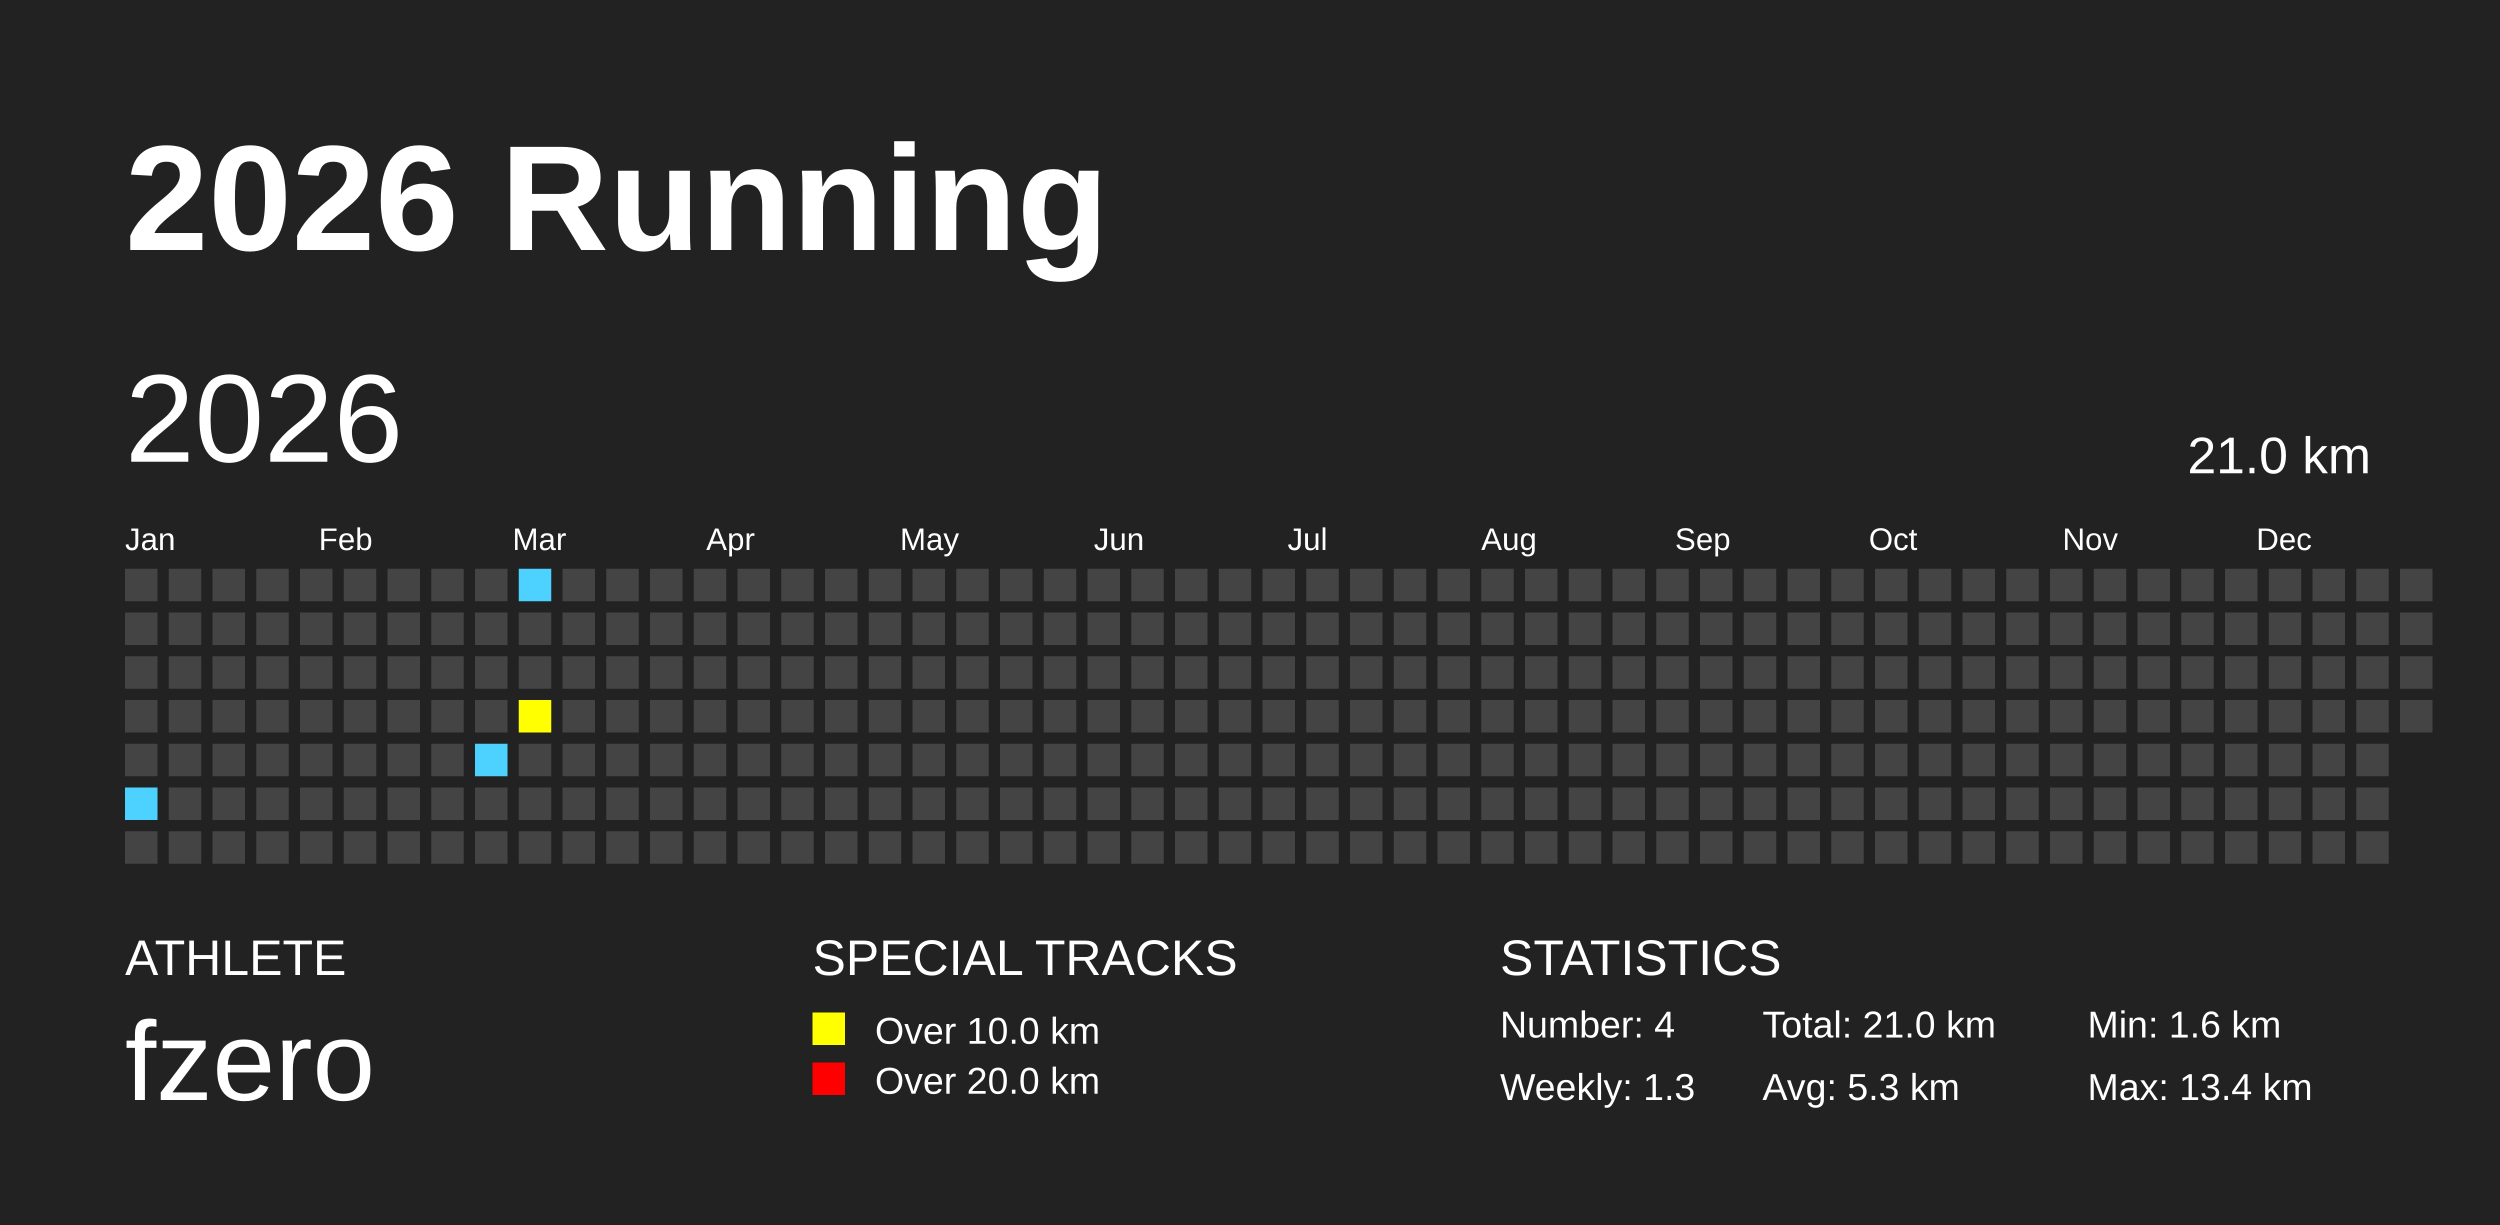
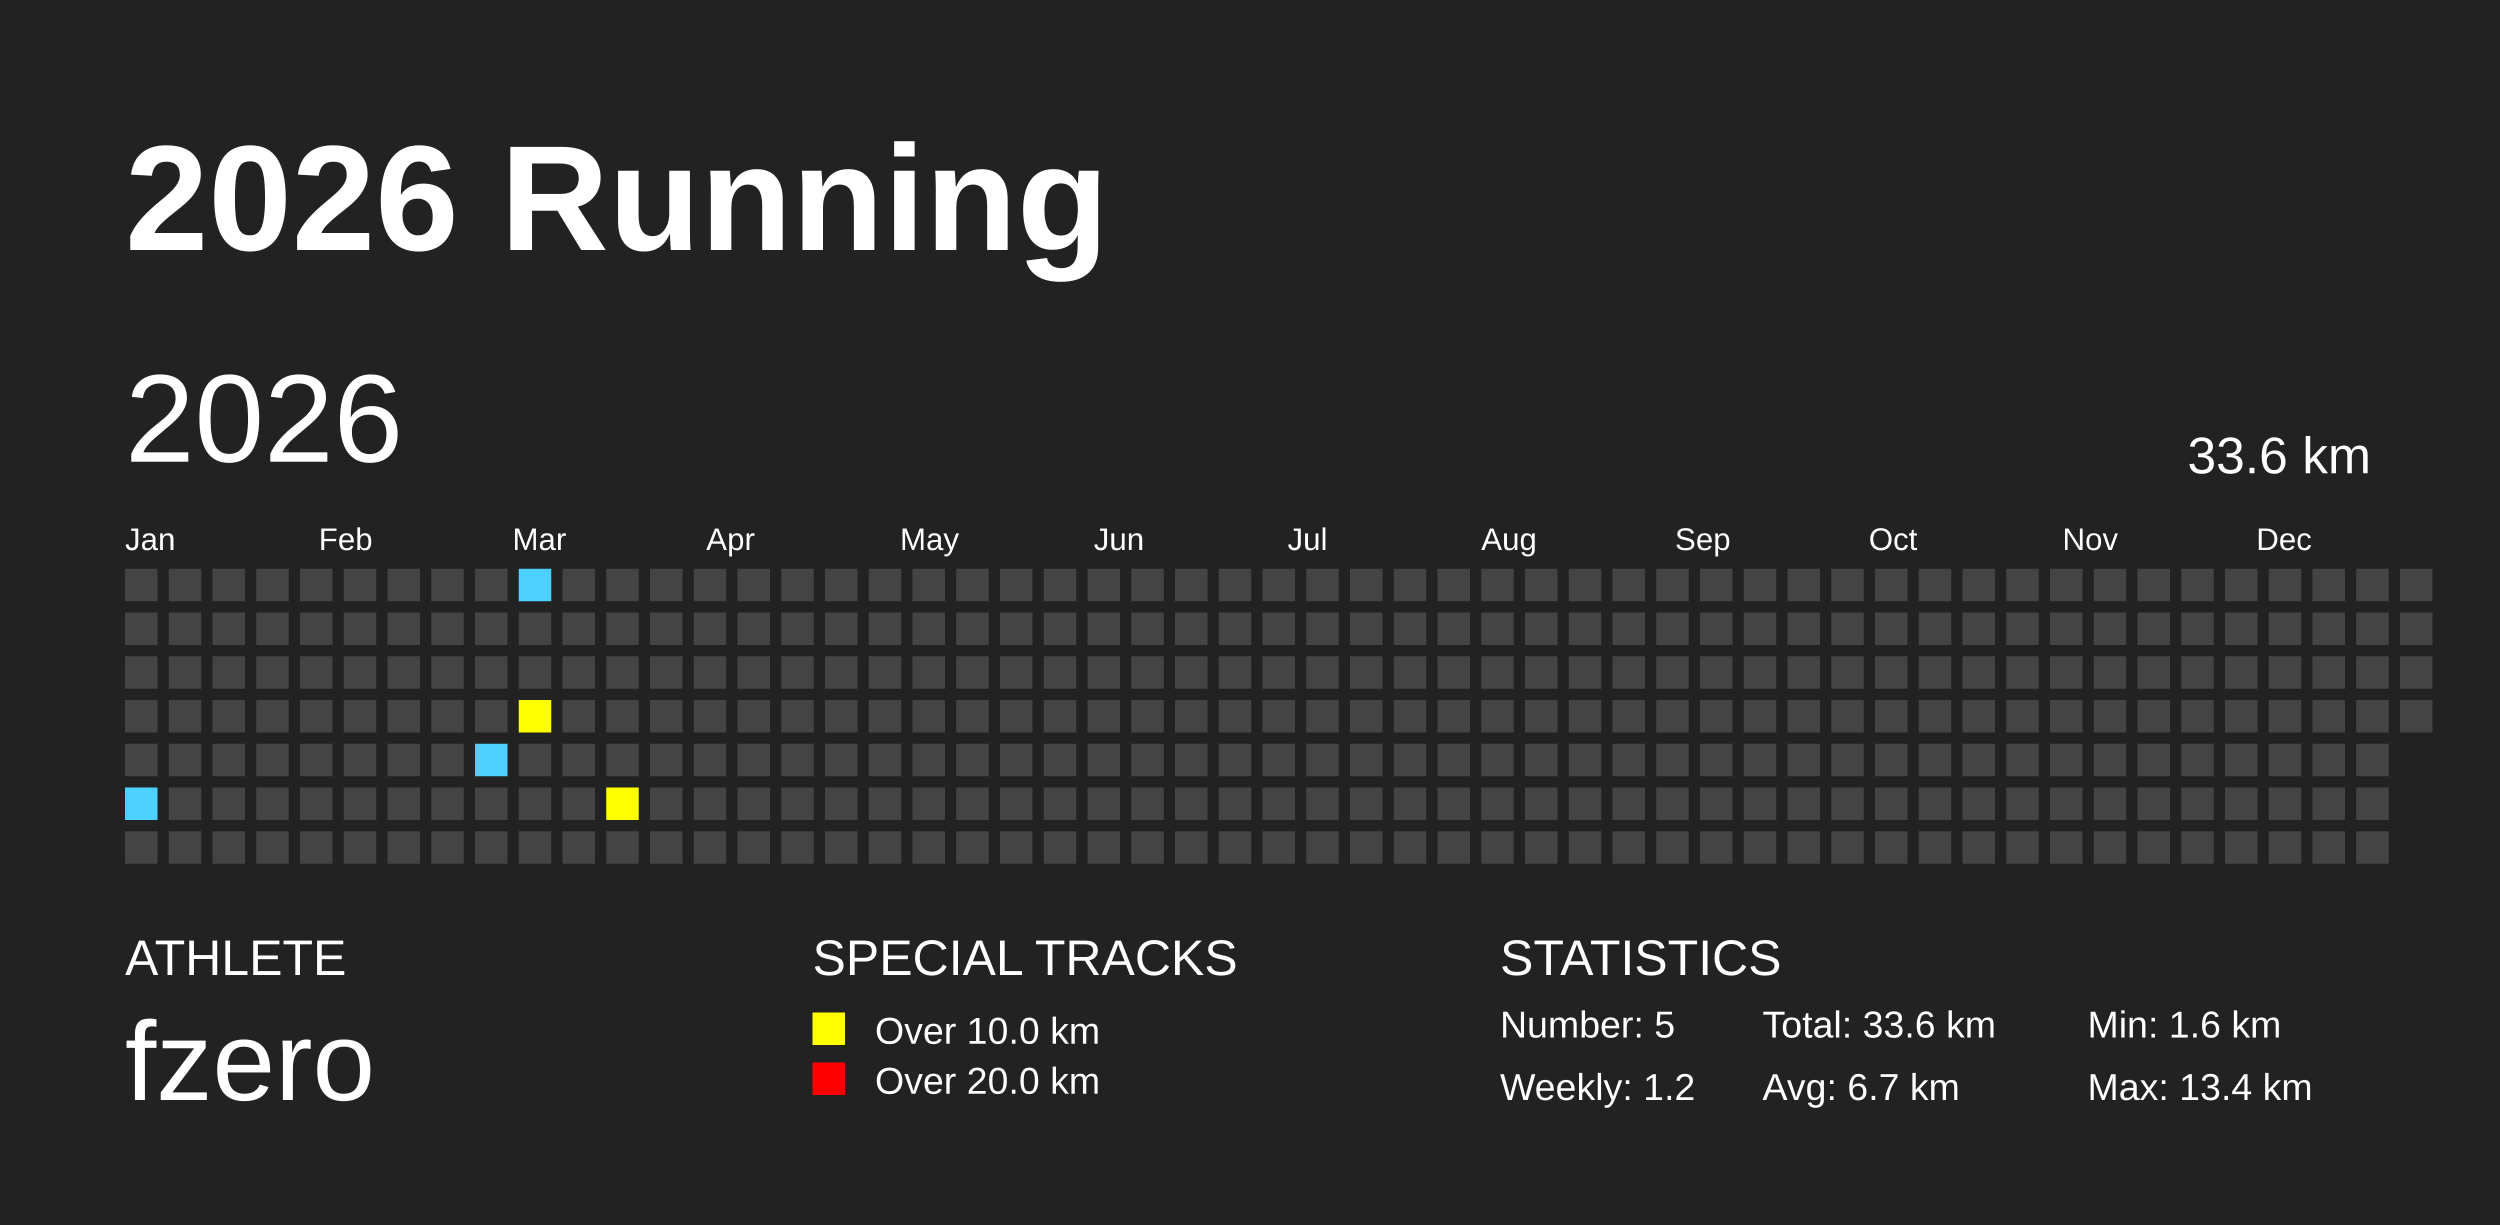
<svg xmlns="http://www.w3.org/2000/svg" baseProfile="full" height="98mm" version="1.1" viewBox="0,0,200,98" width="200mm">
  <defs />
  <rect fill="#222222" height="98" width="200" x="0" y="0" />
  <text fill="#FFFFFF" style="font-size:12px; font-family:Arial; font-weight:bold;" x="10" y="20">2026 Running</text>
  <text fill="#FFFFFF" style="font-size:4px; font-family:Arial" x="10" y="78">ATHLETE</text>
  <text fill="#FFFFFF" style="font-size:9px; font-family:Arial" x="10" y="88">fzero</text>
  <text fill="#FFFFFF" style="font-size:4px; font-family:Arial" x="65" y="78">SPECIAL TRACKS</text>
  <rect fill="yellow" height="2.6" width="2.6" x="65" y="81" />
  <text fill="#FFFFFF" style="font-size:3px; font-family:Arial" x="70" y="83.5">Over 10.0 km</text>
  <rect fill="red" height="2.6" width="2.6" x="65" y="85" />
  <text fill="#FFFFFF" style="font-size:3px; font-family:Arial" x="70" y="87.5">Over 20.0 km</text>
  <text fill="#FFFFFF" style="font-size:4px; font-family:Arial" x="120" y="78">STATISTICS</text>
-   <text fill="#FFFFFF" style="font-size:3px; font-family:Arial" x="120" y="83">Number: 4</text>
-   <text fill="#FFFFFF" style="font-size:3px; font-family:Arial" x="120" y="88">Weekly: 1.3</text>
-   <text fill="#FFFFFF" style="font-size:3px; font-family:Arial" x="141" y="83">Total: 21.0 km</text>
-   <text fill="#FFFFFF" style="font-size:3px; font-family:Arial" x="141" y="88">Avg: 5.3 km</text>
+   <text fill="#FFFFFF" style="font-size:3px; font-family:Arial" x="120" y="83">Number: 5</text>
+   <text fill="#FFFFFF" style="font-size:3px; font-family:Arial" x="120" y="88">Weekly: 1.2</text>
+   <text fill="#FFFFFF" style="font-size:3px; font-family:Arial" x="141" y="83">Total: 33.6 km</text>
+   <text fill="#FFFFFF" style="font-size:3px; font-family:Arial" x="141" y="88">Avg: 6.7 km</text>
  <text fill="#FFFFFF" style="font-size:3px; font-family:Arial" x="167" y="83">Min: 1.6 km</text>
  <text fill="#FFFFFF" style="font-size:3px; font-family:Arial" x="167" y="88">Max: 13.4 km</text>
  <text dominant-baseline="hanging" fill="#FFFFFF" style="font-size:10.0px; font-family:Arial;" x="10" y="30">2026</text>
-   <text dominant-baseline="hanging" fill="#FFFFFF" style="font-size:4.125px; font-family:Arial;" x="175" y="35">21.0 km</text>
+   <text dominant-baseline="hanging" fill="#FFFFFF" style="font-size:4.125px; font-family:Arial;" x="175" y="35">33.6 km</text>
  <text fill="#FFFFFF" style="font-size:2.5px; font-family:Arial" x="10.0" y="44">Jan</text>
  <text fill="#FFFFFF" style="font-size:2.5px; font-family:Arial" x="25.5" y="44">Feb</text>
  <text fill="#FFFFFF" style="font-size:2.5px; font-family:Arial" x="41.0" y="44">Mar</text>
  <text fill="#FFFFFF" style="font-size:2.5px; font-family:Arial" x="56.5" y="44">Apr</text>
  <text fill="#FFFFFF" style="font-size:2.5px; font-family:Arial" x="72.0" y="44">May</text>
  <text fill="#FFFFFF" style="font-size:2.5px; font-family:Arial" x="87.5" y="44">Jun</text>
  <text fill="#FFFFFF" style="font-size:2.5px; font-family:Arial" x="103.0" y="44">Jul</text>
  <text fill="#FFFFFF" style="font-size:2.5px; font-family:Arial" x="118.5" y="44">Aug</text>
  <text fill="#FFFFFF" style="font-size:2.5px; font-family:Arial" x="134.0" y="44">Sep</text>
  <text fill="#FFFFFF" style="font-size:2.5px; font-family:Arial" x="149.5" y="44">Oct</text>
  <text fill="#FFFFFF" style="font-size:2.5px; font-family:Arial" x="165.0" y="44">Nov</text>
  <text fill="#FFFFFF" style="font-size:2.5px; font-family:Arial" x="180.5" y="44">Dec</text>
  <rect fill="#444444" height="2.6" width="2.6" x="10.0" y="45.5" />
  <rect fill="#444444" height="2.6" width="2.6" x="10.0" y="49.0" />
  <rect fill="#444444" height="2.6" width="2.6" x="10.0" y="52.5" />
  <rect fill="#444444" height="2.6" width="2.6" x="10.0" y="56.0" />
  <rect fill="#444444" height="2.6" width="2.6" x="10.0" y="59.5" />
  <rect fill="#4DD2FF" height="2.6" width="2.6" x="10.0" y="63.0" />
  <rect fill="#444444" height="2.6" width="2.6" x="10.0" y="66.5" />
  <rect fill="#444444" height="2.6" width="2.6" x="13.5" y="45.5" />
  <rect fill="#444444" height="2.6" width="2.6" x="13.5" y="49.0" />
  <rect fill="#444444" height="2.6" width="2.6" x="13.5" y="52.5" />
  <rect fill="#444444" height="2.6" width="2.6" x="13.5" y="56.0" />
  <rect fill="#444444" height="2.6" width="2.6" x="13.5" y="59.5" />
  <rect fill="#444444" height="2.6" width="2.6" x="13.5" y="63.0" />
  <rect fill="#444444" height="2.6" width="2.6" x="13.5" y="66.5" />
  <rect fill="#444444" height="2.6" width="2.6" x="17.0" y="45.5" />
  <rect fill="#444444" height="2.6" width="2.6" x="17.0" y="49.0" />
  <rect fill="#444444" height="2.6" width="2.6" x="17.0" y="52.5" />
  <rect fill="#444444" height="2.6" width="2.6" x="17.0" y="56.0" />
  <rect fill="#444444" height="2.6" width="2.6" x="17.0" y="59.5" />
  <rect fill="#444444" height="2.6" width="2.6" x="17.0" y="63.0" />
  <rect fill="#444444" height="2.6" width="2.6" x="17.0" y="66.5" />
  <rect fill="#444444" height="2.6" width="2.6" x="20.5" y="45.5" />
  <rect fill="#444444" height="2.6" width="2.6" x="20.5" y="49.0" />
  <rect fill="#444444" height="2.6" width="2.6" x="20.5" y="52.5" />
  <rect fill="#444444" height="2.6" width="2.6" x="20.5" y="56.0" />
  <rect fill="#444444" height="2.6" width="2.6" x="20.5" y="59.5" />
  <rect fill="#444444" height="2.6" width="2.6" x="20.5" y="63.0" />
  <rect fill="#444444" height="2.6" width="2.6" x="20.5" y="66.5" />
  <rect fill="#444444" height="2.6" width="2.6" x="24.0" y="45.5" />
  <rect fill="#444444" height="2.6" width="2.6" x="24.0" y="49.0" />
  <rect fill="#444444" height="2.6" width="2.6" x="24.0" y="52.5" />
  <rect fill="#444444" height="2.6" width="2.6" x="24.0" y="56.0" />
  <rect fill="#444444" height="2.6" width="2.6" x="24.0" y="59.5" />
  <rect fill="#444444" height="2.6" width="2.6" x="24.0" y="63.0" />
  <rect fill="#444444" height="2.6" width="2.6" x="24.0" y="66.5" />
  <rect fill="#444444" height="2.6" width="2.6" x="27.5" y="45.5" />
  <rect fill="#444444" height="2.6" width="2.6" x="27.5" y="49.0" />
  <rect fill="#444444" height="2.6" width="2.6" x="27.5" y="52.5" />
  <rect fill="#444444" height="2.6" width="2.6" x="27.5" y="56.0" />
  <rect fill="#444444" height="2.6" width="2.6" x="27.5" y="59.5" />
  <rect fill="#444444" height="2.6" width="2.6" x="27.5" y="63.0" />
  <rect fill="#444444" height="2.6" width="2.6" x="27.5" y="66.5" />
  <rect fill="#444444" height="2.6" width="2.6" x="31.0" y="45.5" />
  <rect fill="#444444" height="2.6" width="2.6" x="31.0" y="49.0" />
  <rect fill="#444444" height="2.6" width="2.6" x="31.0" y="52.5" />
  <rect fill="#444444" height="2.6" width="2.6" x="31.0" y="56.0" />
  <rect fill="#444444" height="2.6" width="2.6" x="31.0" y="59.5" />
  <rect fill="#444444" height="2.6" width="2.6" x="31.0" y="63.0" />
  <rect fill="#444444" height="2.6" width="2.6" x="31.0" y="66.5" />
  <rect fill="#444444" height="2.6" width="2.6" x="34.5" y="45.5" />
  <rect fill="#444444" height="2.6" width="2.6" x="34.5" y="49.0" />
  <rect fill="#444444" height="2.6" width="2.6" x="34.5" y="52.5" />
  <rect fill="#444444" height="2.6" width="2.6" x="34.5" y="56.0" />
  <rect fill="#444444" height="2.6" width="2.6" x="34.5" y="59.5" />
  <rect fill="#444444" height="2.6" width="2.6" x="34.5" y="63.0" />
  <rect fill="#444444" height="2.6" width="2.6" x="34.5" y="66.5" />
  <rect fill="#444444" height="2.6" width="2.6" x="38.0" y="45.5" />
  <rect fill="#444444" height="2.6" width="2.6" x="38.0" y="49.0" />
  <rect fill="#444444" height="2.6" width="2.6" x="38.0" y="52.5" />
  <rect fill="#444444" height="2.6" width="2.6" x="38.0" y="56.0" />
  <rect fill="#4DD2FF" height="2.6" width="2.6" x="38.0" y="59.5" />
  <rect fill="#444444" height="2.6" width="2.6" x="38.0" y="63.0" />
  <rect fill="#444444" height="2.6" width="2.6" x="38.0" y="66.5" />
  <rect fill="#4DD2FF" height="2.6" width="2.6" x="41.5" y="45.5" />
  <rect fill="#444444" height="2.6" width="2.6" x="41.5" y="49.0" />
  <rect fill="#444444" height="2.6" width="2.6" x="41.5" y="52.5" />
  <rect fill="yellow" height="2.6" width="2.6" x="41.5" y="56.0" />
  <rect fill="#444444" height="2.6" width="2.6" x="41.5" y="59.5" />
  <rect fill="#444444" height="2.6" width="2.6" x="41.5" y="63.0" />
  <rect fill="#444444" height="2.6" width="2.6" x="41.5" y="66.5" />
  <rect fill="#444444" height="2.6" width="2.6" x="45.0" y="45.5" />
  <rect fill="#444444" height="2.6" width="2.6" x="45.0" y="49.0" />
  <rect fill="#444444" height="2.6" width="2.6" x="45.0" y="52.5" />
  <rect fill="#444444" height="2.6" width="2.6" x="45.0" y="56.0" />
  <rect fill="#444444" height="2.6" width="2.6" x="45.0" y="59.5" />
  <rect fill="#444444" height="2.6" width="2.6" x="45.0" y="63.0" />
  <rect fill="#444444" height="2.6" width="2.6" x="45.0" y="66.5" />
  <rect fill="#444444" height="2.6" width="2.6" x="48.5" y="45.5" />
  <rect fill="#444444" height="2.6" width="2.6" x="48.5" y="49.0" />
  <rect fill="#444444" height="2.6" width="2.6" x="48.5" y="52.5" />
  <rect fill="#444444" height="2.6" width="2.6" x="48.5" y="56.0" />
  <rect fill="#444444" height="2.6" width="2.6" x="48.5" y="59.5" />
-   <rect fill="#444444" height="2.6" width="2.6" x="48.5" y="63.0" />
+   <rect fill="yellow" height="2.6" width="2.6" x="48.5" y="63.0" />
  <rect fill="#444444" height="2.6" width="2.6" x="48.5" y="66.5" />
  <rect fill="#444444" height="2.6" width="2.6" x="52.0" y="45.5" />
  <rect fill="#444444" height="2.6" width="2.6" x="52.0" y="49.0" />
  <rect fill="#444444" height="2.6" width="2.6" x="52.0" y="52.5" />
  <rect fill="#444444" height="2.6" width="2.6" x="52.0" y="56.0" />
  <rect fill="#444444" height="2.6" width="2.6" x="52.0" y="59.5" />
  <rect fill="#444444" height="2.6" width="2.6" x="52.0" y="63.0" />
  <rect fill="#444444" height="2.6" width="2.6" x="52.0" y="66.5" />
  <rect fill="#444444" height="2.6" width="2.6" x="55.5" y="45.5" />
  <rect fill="#444444" height="2.6" width="2.6" x="55.5" y="49.0" />
  <rect fill="#444444" height="2.6" width="2.6" x="55.5" y="52.5" />
  <rect fill="#444444" height="2.6" width="2.6" x="55.5" y="56.0" />
  <rect fill="#444444" height="2.6" width="2.6" x="55.5" y="59.5" />
  <rect fill="#444444" height="2.6" width="2.6" x="55.5" y="63.0" />
  <rect fill="#444444" height="2.6" width="2.6" x="55.5" y="66.5" />
  <rect fill="#444444" height="2.6" width="2.6" x="59.0" y="45.5" />
  <rect fill="#444444" height="2.6" width="2.6" x="59.0" y="49.0" />
  <rect fill="#444444" height="2.6" width="2.6" x="59.0" y="52.5" />
  <rect fill="#444444" height="2.6" width="2.6" x="59.0" y="56.0" />
  <rect fill="#444444" height="2.6" width="2.6" x="59.0" y="59.5" />
  <rect fill="#444444" height="2.6" width="2.6" x="59.0" y="63.0" />
  <rect fill="#444444" height="2.6" width="2.6" x="59.0" y="66.5" />
  <rect fill="#444444" height="2.6" width="2.6" x="62.5" y="45.5" />
  <rect fill="#444444" height="2.6" width="2.6" x="62.5" y="49.0" />
  <rect fill="#444444" height="2.6" width="2.6" x="62.5" y="52.5" />
  <rect fill="#444444" height="2.6" width="2.6" x="62.5" y="56.0" />
  <rect fill="#444444" height="2.6" width="2.6" x="62.5" y="59.5" />
  <rect fill="#444444" height="2.6" width="2.6" x="62.5" y="63.0" />
  <rect fill="#444444" height="2.6" width="2.6" x="62.5" y="66.5" />
  <rect fill="#444444" height="2.6" width="2.6" x="66.0" y="45.5" />
  <rect fill="#444444" height="2.6" width="2.6" x="66.0" y="49.0" />
  <rect fill="#444444" height="2.6" width="2.6" x="66.0" y="52.5" />
  <rect fill="#444444" height="2.6" width="2.6" x="66.0" y="56.0" />
  <rect fill="#444444" height="2.6" width="2.6" x="66.0" y="59.5" />
  <rect fill="#444444" height="2.6" width="2.6" x="66.0" y="63.0" />
  <rect fill="#444444" height="2.6" width="2.6" x="66.0" y="66.5" />
  <rect fill="#444444" height="2.6" width="2.6" x="69.5" y="45.5" />
  <rect fill="#444444" height="2.6" width="2.6" x="69.5" y="49.0" />
  <rect fill="#444444" height="2.6" width="2.6" x="69.5" y="52.5" />
  <rect fill="#444444" height="2.6" width="2.6" x="69.5" y="56.0" />
  <rect fill="#444444" height="2.6" width="2.6" x="69.5" y="59.5" />
  <rect fill="#444444" height="2.6" width="2.6" x="69.5" y="63.0" />
  <rect fill="#444444" height="2.6" width="2.6" x="69.5" y="66.5" />
  <rect fill="#444444" height="2.6" width="2.6" x="73.0" y="45.5" />
  <rect fill="#444444" height="2.6" width="2.6" x="73.0" y="49.0" />
  <rect fill="#444444" height="2.6" width="2.6" x="73.0" y="52.5" />
  <rect fill="#444444" height="2.6" width="2.6" x="73.0" y="56.0" />
  <rect fill="#444444" height="2.6" width="2.6" x="73.0" y="59.5" />
  <rect fill="#444444" height="2.6" width="2.6" x="73.0" y="63.0" />
  <rect fill="#444444" height="2.6" width="2.6" x="73.0" y="66.5" />
  <rect fill="#444444" height="2.6" width="2.6" x="76.5" y="45.5" />
  <rect fill="#444444" height="2.6" width="2.6" x="76.5" y="49.0" />
  <rect fill="#444444" height="2.6" width="2.6" x="76.5" y="52.5" />
  <rect fill="#444444" height="2.6" width="2.6" x="76.5" y="56.0" />
  <rect fill="#444444" height="2.6" width="2.6" x="76.5" y="59.5" />
  <rect fill="#444444" height="2.6" width="2.6" x="76.5" y="63.0" />
  <rect fill="#444444" height="2.6" width="2.6" x="76.5" y="66.5" />
  <rect fill="#444444" height="2.6" width="2.6" x="80.0" y="45.5" />
  <rect fill="#444444" height="2.6" width="2.6" x="80.0" y="49.0" />
  <rect fill="#444444" height="2.6" width="2.6" x="80.0" y="52.5" />
  <rect fill="#444444" height="2.6" width="2.6" x="80.0" y="56.0" />
  <rect fill="#444444" height="2.6" width="2.6" x="80.0" y="59.5" />
  <rect fill="#444444" height="2.6" width="2.6" x="80.0" y="63.0" />
  <rect fill="#444444" height="2.6" width="2.6" x="80.0" y="66.5" />
  <rect fill="#444444" height="2.6" width="2.6" x="83.5" y="45.5" />
  <rect fill="#444444" height="2.6" width="2.6" x="83.5" y="49.0" />
  <rect fill="#444444" height="2.6" width="2.6" x="83.5" y="52.5" />
  <rect fill="#444444" height="2.6" width="2.6" x="83.5" y="56.0" />
  <rect fill="#444444" height="2.6" width="2.6" x="83.5" y="59.5" />
  <rect fill="#444444" height="2.6" width="2.6" x="83.5" y="63.0" />
  <rect fill="#444444" height="2.6" width="2.6" x="83.5" y="66.5" />
  <rect fill="#444444" height="2.6" width="2.6" x="87.0" y="45.5" />
  <rect fill="#444444" height="2.6" width="2.6" x="87.0" y="49.0" />
  <rect fill="#444444" height="2.6" width="2.6" x="87.0" y="52.5" />
  <rect fill="#444444" height="2.6" width="2.6" x="87.0" y="56.0" />
  <rect fill="#444444" height="2.6" width="2.6" x="87.0" y="59.5" />
  <rect fill="#444444" height="2.6" width="2.6" x="87.0" y="63.0" />
  <rect fill="#444444" height="2.6" width="2.6" x="87.0" y="66.5" />
  <rect fill="#444444" height="2.6" width="2.6" x="90.5" y="45.5" />
  <rect fill="#444444" height="2.6" width="2.6" x="90.5" y="49.0" />
  <rect fill="#444444" height="2.6" width="2.6" x="90.5" y="52.5" />
  <rect fill="#444444" height="2.6" width="2.6" x="90.5" y="56.0" />
  <rect fill="#444444" height="2.6" width="2.6" x="90.5" y="59.5" />
  <rect fill="#444444" height="2.6" width="2.6" x="90.5" y="63.0" />
  <rect fill="#444444" height="2.6" width="2.6" x="90.5" y="66.5" />
  <rect fill="#444444" height="2.6" width="2.6" x="94.0" y="45.5" />
  <rect fill="#444444" height="2.6" width="2.6" x="94.0" y="49.0" />
  <rect fill="#444444" height="2.6" width="2.6" x="94.0" y="52.5" />
  <rect fill="#444444" height="2.6" width="2.6" x="94.0" y="56.0" />
  <rect fill="#444444" height="2.6" width="2.6" x="94.0" y="59.5" />
  <rect fill="#444444" height="2.6" width="2.6" x="94.0" y="63.0" />
  <rect fill="#444444" height="2.6" width="2.6" x="94.0" y="66.5" />
  <rect fill="#444444" height="2.6" width="2.6" x="97.5" y="45.5" />
  <rect fill="#444444" height="2.6" width="2.6" x="97.5" y="49.0" />
  <rect fill="#444444" height="2.6" width="2.6" x="97.5" y="52.5" />
  <rect fill="#444444" height="2.6" width="2.6" x="97.5" y="56.0" />
  <rect fill="#444444" height="2.6" width="2.6" x="97.5" y="59.5" />
  <rect fill="#444444" height="2.6" width="2.6" x="97.5" y="63.0" />
  <rect fill="#444444" height="2.6" width="2.6" x="97.5" y="66.5" />
  <rect fill="#444444" height="2.6" width="2.6" x="101.0" y="45.5" />
  <rect fill="#444444" height="2.6" width="2.6" x="101.0" y="49.0" />
  <rect fill="#444444" height="2.6" width="2.6" x="101.0" y="52.5" />
  <rect fill="#444444" height="2.6" width="2.6" x="101.0" y="56.0" />
  <rect fill="#444444" height="2.6" width="2.6" x="101.0" y="59.5" />
  <rect fill="#444444" height="2.6" width="2.6" x="101.0" y="63.0" />
  <rect fill="#444444" height="2.6" width="2.6" x="101.0" y="66.5" />
  <rect fill="#444444" height="2.6" width="2.6" x="104.5" y="45.5" />
  <rect fill="#444444" height="2.6" width="2.6" x="104.5" y="49.0" />
  <rect fill="#444444" height="2.6" width="2.6" x="104.5" y="52.5" />
  <rect fill="#444444" height="2.6" width="2.6" x="104.5" y="56.0" />
  <rect fill="#444444" height="2.6" width="2.6" x="104.5" y="59.5" />
  <rect fill="#444444" height="2.6" width="2.6" x="104.5" y="63.0" />
  <rect fill="#444444" height="2.6" width="2.6" x="104.5" y="66.5" />
  <rect fill="#444444" height="2.6" width="2.6" x="108.0" y="45.5" />
  <rect fill="#444444" height="2.6" width="2.6" x="108.0" y="49.0" />
  <rect fill="#444444" height="2.6" width="2.6" x="108.0" y="52.5" />
  <rect fill="#444444" height="2.6" width="2.6" x="108.0" y="56.0" />
  <rect fill="#444444" height="2.6" width="2.6" x="108.0" y="59.5" />
  <rect fill="#444444" height="2.6" width="2.6" x="108.0" y="63.0" />
  <rect fill="#444444" height="2.6" width="2.6" x="108.0" y="66.5" />
  <rect fill="#444444" height="2.6" width="2.6" x="111.5" y="45.5" />
  <rect fill="#444444" height="2.6" width="2.6" x="111.5" y="49.0" />
  <rect fill="#444444" height="2.6" width="2.6" x="111.5" y="52.5" />
  <rect fill="#444444" height="2.6" width="2.6" x="111.5" y="56.0" />
  <rect fill="#444444" height="2.6" width="2.6" x="111.5" y="59.5" />
  <rect fill="#444444" height="2.6" width="2.6" x="111.5" y="63.0" />
  <rect fill="#444444" height="2.6" width="2.6" x="111.5" y="66.5" />
  <rect fill="#444444" height="2.6" width="2.6" x="115.0" y="45.5" />
  <rect fill="#444444" height="2.6" width="2.6" x="115.0" y="49.0" />
  <rect fill="#444444" height="2.6" width="2.6" x="115.0" y="52.5" />
  <rect fill="#444444" height="2.6" width="2.6" x="115.0" y="56.0" />
  <rect fill="#444444" height="2.6" width="2.6" x="115.0" y="59.5" />
  <rect fill="#444444" height="2.6" width="2.6" x="115.0" y="63.0" />
  <rect fill="#444444" height="2.6" width="2.6" x="115.0" y="66.5" />
  <rect fill="#444444" height="2.6" width="2.6" x="118.5" y="45.5" />
  <rect fill="#444444" height="2.6" width="2.6" x="118.5" y="49.0" />
  <rect fill="#444444" height="2.6" width="2.6" x="118.5" y="52.5" />
  <rect fill="#444444" height="2.6" width="2.6" x="118.5" y="56.0" />
  <rect fill="#444444" height="2.6" width="2.6" x="118.5" y="59.5" />
  <rect fill="#444444" height="2.6" width="2.6" x="118.5" y="63.0" />
  <rect fill="#444444" height="2.6" width="2.6" x="118.5" y="66.5" />
  <rect fill="#444444" height="2.6" width="2.6" x="122.0" y="45.5" />
  <rect fill="#444444" height="2.6" width="2.6" x="122.0" y="49.0" />
  <rect fill="#444444" height="2.6" width="2.6" x="122.0" y="52.5" />
  <rect fill="#444444" height="2.6" width="2.6" x="122.0" y="56.0" />
  <rect fill="#444444" height="2.6" width="2.6" x="122.0" y="59.5" />
  <rect fill="#444444" height="2.6" width="2.6" x="122.0" y="63.0" />
  <rect fill="#444444" height="2.6" width="2.6" x="122.0" y="66.5" />
  <rect fill="#444444" height="2.6" width="2.6" x="125.5" y="45.5" />
  <rect fill="#444444" height="2.6" width="2.6" x="125.5" y="49.0" />
  <rect fill="#444444" height="2.6" width="2.6" x="125.5" y="52.5" />
  <rect fill="#444444" height="2.6" width="2.6" x="125.5" y="56.0" />
  <rect fill="#444444" height="2.6" width="2.6" x="125.5" y="59.5" />
  <rect fill="#444444" height="2.6" width="2.6" x="125.5" y="63.0" />
  <rect fill="#444444" height="2.6" width="2.6" x="125.5" y="66.5" />
  <rect fill="#444444" height="2.6" width="2.6" x="129.0" y="45.5" />
  <rect fill="#444444" height="2.6" width="2.6" x="129.0" y="49.0" />
  <rect fill="#444444" height="2.6" width="2.6" x="129.0" y="52.5" />
  <rect fill="#444444" height="2.6" width="2.6" x="129.0" y="56.0" />
  <rect fill="#444444" height="2.6" width="2.6" x="129.0" y="59.5" />
  <rect fill="#444444" height="2.6" width="2.6" x="129.0" y="63.0" />
  <rect fill="#444444" height="2.6" width="2.6" x="129.0" y="66.5" />
  <rect fill="#444444" height="2.6" width="2.6" x="132.5" y="45.5" />
  <rect fill="#444444" height="2.6" width="2.6" x="132.5" y="49.0" />
  <rect fill="#444444" height="2.6" width="2.6" x="132.5" y="52.5" />
  <rect fill="#444444" height="2.6" width="2.6" x="132.5" y="56.0" />
  <rect fill="#444444" height="2.6" width="2.6" x="132.5" y="59.5" />
  <rect fill="#444444" height="2.6" width="2.6" x="132.5" y="63.0" />
  <rect fill="#444444" height="2.6" width="2.6" x="132.5" y="66.5" />
  <rect fill="#444444" height="2.6" width="2.6" x="136.0" y="45.5" />
  <rect fill="#444444" height="2.6" width="2.6" x="136.0" y="49.0" />
  <rect fill="#444444" height="2.6" width="2.6" x="136.0" y="52.5" />
  <rect fill="#444444" height="2.6" width="2.6" x="136.0" y="56.0" />
  <rect fill="#444444" height="2.6" width="2.6" x="136.0" y="59.5" />
  <rect fill="#444444" height="2.6" width="2.6" x="136.0" y="63.0" />
  <rect fill="#444444" height="2.6" width="2.6" x="136.0" y="66.5" />
  <rect fill="#444444" height="2.6" width="2.6" x="139.5" y="45.5" />
  <rect fill="#444444" height="2.6" width="2.6" x="139.5" y="49.0" />
  <rect fill="#444444" height="2.6" width="2.6" x="139.5" y="52.5" />
  <rect fill="#444444" height="2.6" width="2.6" x="139.5" y="56.0" />
  <rect fill="#444444" height="2.6" width="2.6" x="139.5" y="59.5" />
  <rect fill="#444444" height="2.6" width="2.6" x="139.5" y="63.0" />
  <rect fill="#444444" height="2.6" width="2.6" x="139.5" y="66.5" />
  <rect fill="#444444" height="2.6" width="2.6" x="143.0" y="45.5" />
  <rect fill="#444444" height="2.6" width="2.6" x="143.0" y="49.0" />
  <rect fill="#444444" height="2.6" width="2.6" x="143.0" y="52.5" />
  <rect fill="#444444" height="2.6" width="2.6" x="143.0" y="56.0" />
  <rect fill="#444444" height="2.6" width="2.6" x="143.0" y="59.5" />
  <rect fill="#444444" height="2.6" width="2.6" x="143.0" y="63.0" />
  <rect fill="#444444" height="2.6" width="2.6" x="143.0" y="66.5" />
  <rect fill="#444444" height="2.6" width="2.6" x="146.5" y="45.5" />
  <rect fill="#444444" height="2.6" width="2.6" x="146.5" y="49.0" />
  <rect fill="#444444" height="2.6" width="2.6" x="146.5" y="52.5" />
  <rect fill="#444444" height="2.6" width="2.6" x="146.5" y="56.0" />
  <rect fill="#444444" height="2.6" width="2.6" x="146.5" y="59.5" />
  <rect fill="#444444" height="2.6" width="2.6" x="146.5" y="63.0" />
  <rect fill="#444444" height="2.6" width="2.6" x="146.5" y="66.5" />
  <rect fill="#444444" height="2.6" width="2.6" x="150.0" y="45.5" />
  <rect fill="#444444" height="2.6" width="2.6" x="150.0" y="49.0" />
  <rect fill="#444444" height="2.6" width="2.6" x="150.0" y="52.5" />
  <rect fill="#444444" height="2.6" width="2.6" x="150.0" y="56.0" />
  <rect fill="#444444" height="2.6" width="2.6" x="150.0" y="59.5" />
  <rect fill="#444444" height="2.6" width="2.6" x="150.0" y="63.0" />
  <rect fill="#444444" height="2.6" width="2.6" x="150.0" y="66.5" />
  <rect fill="#444444" height="2.6" width="2.6" x="153.5" y="45.5" />
  <rect fill="#444444" height="2.6" width="2.6" x="153.5" y="49.0" />
  <rect fill="#444444" height="2.6" width="2.6" x="153.5" y="52.5" />
  <rect fill="#444444" height="2.6" width="2.6" x="153.5" y="56.0" />
  <rect fill="#444444" height="2.6" width="2.6" x="153.5" y="59.5" />
  <rect fill="#444444" height="2.6" width="2.6" x="153.5" y="63.0" />
  <rect fill="#444444" height="2.6" width="2.6" x="153.5" y="66.5" />
  <rect fill="#444444" height="2.6" width="2.6" x="157.0" y="45.5" />
  <rect fill="#444444" height="2.6" width="2.6" x="157.0" y="49.0" />
  <rect fill="#444444" height="2.6" width="2.6" x="157.0" y="52.5" />
  <rect fill="#444444" height="2.6" width="2.6" x="157.0" y="56.0" />
  <rect fill="#444444" height="2.6" width="2.6" x="157.0" y="59.5" />
  <rect fill="#444444" height="2.6" width="2.6" x="157.0" y="63.0" />
  <rect fill="#444444" height="2.6" width="2.6" x="157.0" y="66.5" />
  <rect fill="#444444" height="2.6" width="2.6" x="160.5" y="45.5" />
  <rect fill="#444444" height="2.6" width="2.6" x="160.5" y="49.0" />
  <rect fill="#444444" height="2.6" width="2.6" x="160.5" y="52.5" />
  <rect fill="#444444" height="2.6" width="2.6" x="160.5" y="56.0" />
  <rect fill="#444444" height="2.6" width="2.6" x="160.5" y="59.5" />
  <rect fill="#444444" height="2.6" width="2.6" x="160.5" y="63.0" />
  <rect fill="#444444" height="2.6" width="2.6" x="160.5" y="66.5" />
  <rect fill="#444444" height="2.6" width="2.6" x="164.0" y="45.5" />
  <rect fill="#444444" height="2.6" width="2.6" x="164.0" y="49.0" />
  <rect fill="#444444" height="2.6" width="2.6" x="164.0" y="52.5" />
  <rect fill="#444444" height="2.6" width="2.6" x="164.0" y="56.0" />
  <rect fill="#444444" height="2.6" width="2.6" x="164.0" y="59.5" />
  <rect fill="#444444" height="2.6" width="2.6" x="164.0" y="63.0" />
  <rect fill="#444444" height="2.6" width="2.6" x="164.0" y="66.5" />
  <rect fill="#444444" height="2.6" width="2.6" x="167.5" y="45.5" />
  <rect fill="#444444" height="2.6" width="2.6" x="167.5" y="49.0" />
  <rect fill="#444444" height="2.6" width="2.6" x="167.5" y="52.5" />
  <rect fill="#444444" height="2.6" width="2.6" x="167.5" y="56.0" />
  <rect fill="#444444" height="2.6" width="2.6" x="167.5" y="59.5" />
  <rect fill="#444444" height="2.6" width="2.6" x="167.5" y="63.0" />
  <rect fill="#444444" height="2.6" width="2.6" x="167.5" y="66.5" />
  <rect fill="#444444" height="2.6" width="2.6" x="171.0" y="45.5" />
  <rect fill="#444444" height="2.6" width="2.6" x="171.0" y="49.0" />
  <rect fill="#444444" height="2.6" width="2.6" x="171.0" y="52.5" />
  <rect fill="#444444" height="2.6" width="2.6" x="171.0" y="56.0" />
  <rect fill="#444444" height="2.6" width="2.6" x="171.0" y="59.5" />
  <rect fill="#444444" height="2.6" width="2.6" x="171.0" y="63.0" />
  <rect fill="#444444" height="2.6" width="2.6" x="171.0" y="66.5" />
  <rect fill="#444444" height="2.6" width="2.6" x="174.5" y="45.5" />
  <rect fill="#444444" height="2.6" width="2.6" x="174.5" y="49.0" />
  <rect fill="#444444" height="2.6" width="2.6" x="174.5" y="52.5" />
  <rect fill="#444444" height="2.6" width="2.6" x="174.5" y="56.0" />
  <rect fill="#444444" height="2.6" width="2.6" x="174.5" y="59.5" />
  <rect fill="#444444" height="2.6" width="2.6" x="174.5" y="63.0" />
  <rect fill="#444444" height="2.6" width="2.6" x="174.5" y="66.5" />
  <rect fill="#444444" height="2.6" width="2.6" x="178.0" y="45.5" />
  <rect fill="#444444" height="2.6" width="2.6" x="178.0" y="49.0" />
  <rect fill="#444444" height="2.6" width="2.6" x="178.0" y="52.5" />
  <rect fill="#444444" height="2.6" width="2.6" x="178.0" y="56.0" />
  <rect fill="#444444" height="2.6" width="2.6" x="178.0" y="59.5" />
  <rect fill="#444444" height="2.6" width="2.6" x="178.0" y="63.0" />
  <rect fill="#444444" height="2.6" width="2.6" x="178.0" y="66.5" />
  <rect fill="#444444" height="2.6" width="2.6" x="181.5" y="45.5" />
  <rect fill="#444444" height="2.6" width="2.6" x="181.5" y="49.0" />
  <rect fill="#444444" height="2.6" width="2.6" x="181.5" y="52.5" />
  <rect fill="#444444" height="2.6" width="2.6" x="181.5" y="56.0" />
  <rect fill="#444444" height="2.6" width="2.6" x="181.5" y="59.5" />
  <rect fill="#444444" height="2.6" width="2.6" x="181.5" y="63.0" />
  <rect fill="#444444" height="2.6" width="2.6" x="181.5" y="66.5" />
  <rect fill="#444444" height="2.6" width="2.6" x="185.0" y="45.5" />
  <rect fill="#444444" height="2.6" width="2.6" x="185.0" y="49.0" />
  <rect fill="#444444" height="2.6" width="2.6" x="185.0" y="52.5" />
  <rect fill="#444444" height="2.6" width="2.6" x="185.0" y="56.0" />
  <rect fill="#444444" height="2.6" width="2.6" x="185.0" y="59.5" />
  <rect fill="#444444" height="2.6" width="2.6" x="185.0" y="63.0" />
  <rect fill="#444444" height="2.6" width="2.6" x="185.0" y="66.5" />
  <rect fill="#444444" height="2.6" width="2.6" x="188.5" y="45.5" />
  <rect fill="#444444" height="2.6" width="2.6" x="188.5" y="49.0" />
  <rect fill="#444444" height="2.6" width="2.6" x="188.5" y="52.5" />
  <rect fill="#444444" height="2.6" width="2.6" x="188.5" y="56.0" />
  <rect fill="#444444" height="2.6" width="2.6" x="188.5" y="59.5" />
  <rect fill="#444444" height="2.6" width="2.6" x="188.5" y="63.0" />
  <rect fill="#444444" height="2.6" width="2.6" x="188.5" y="66.5" />
  <rect fill="#444444" height="2.6" width="2.6" x="192.0" y="45.5" />
  <rect fill="#444444" height="2.6" width="2.6" x="192.0" y="49.0" />
  <rect fill="#444444" height="2.6" width="2.6" x="192.0" y="52.5" />
  <rect fill="#444444" height="2.6" width="2.6" x="192.0" y="56.0" />
</svg>
